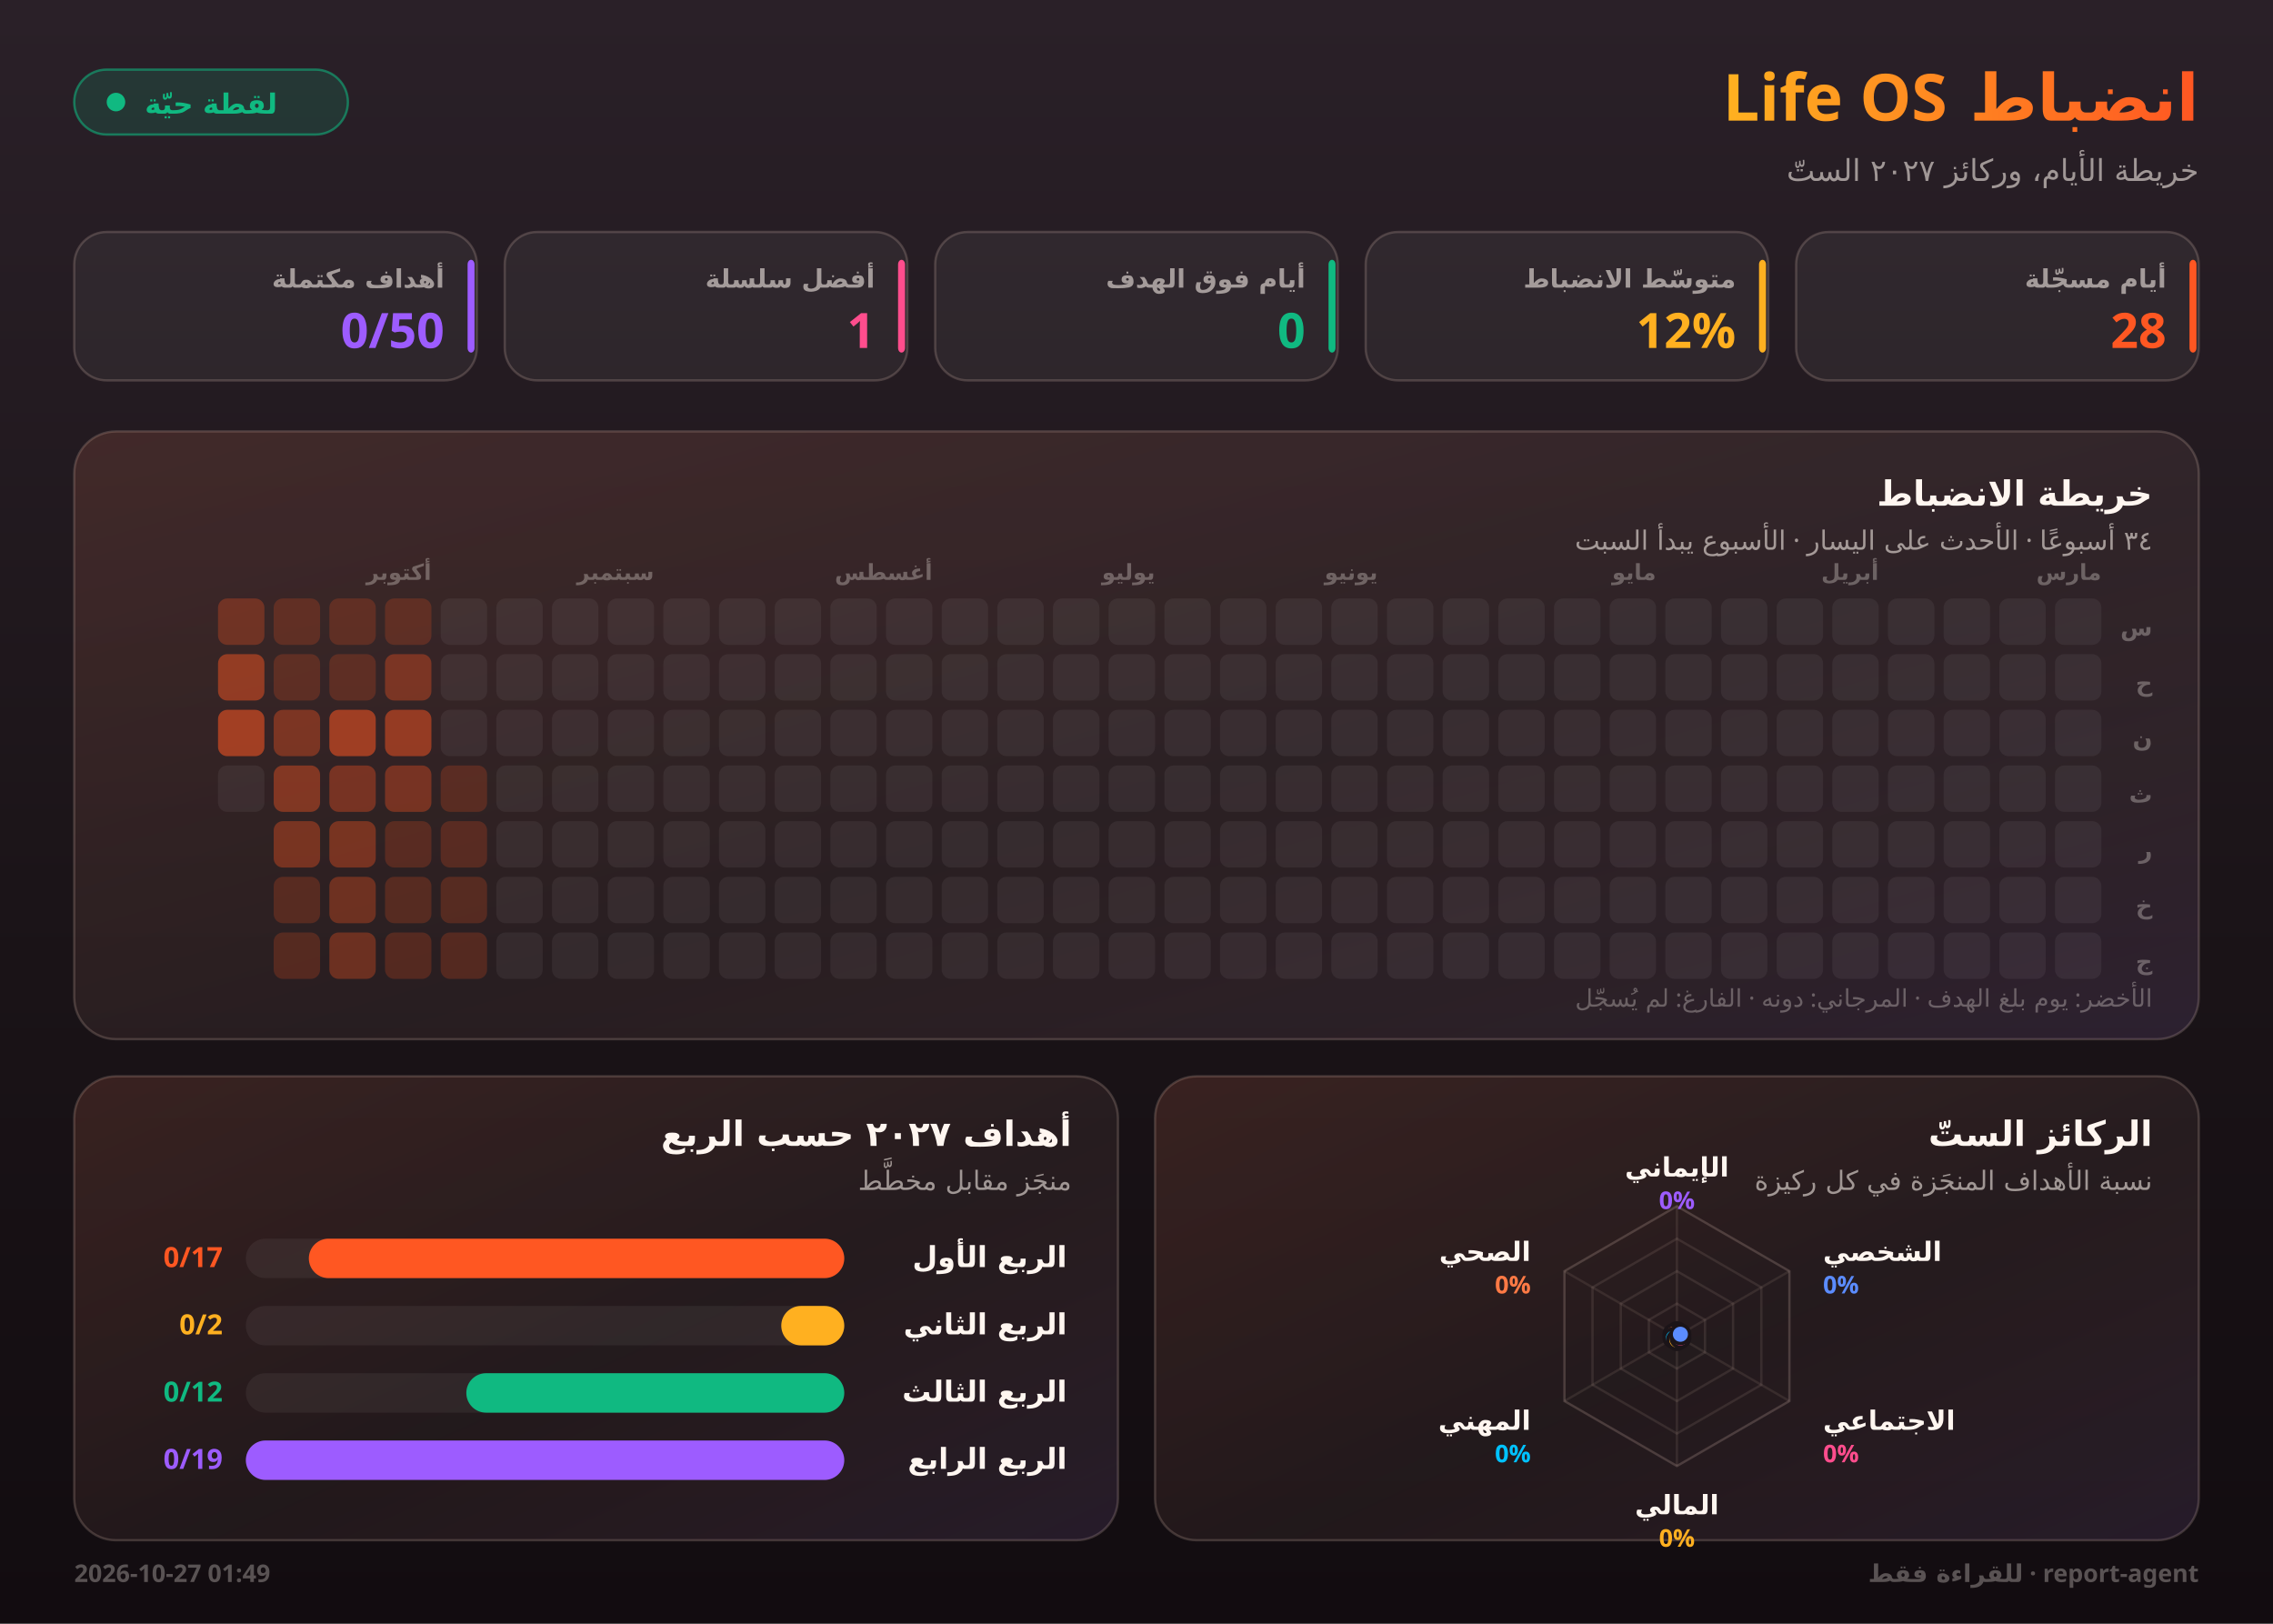
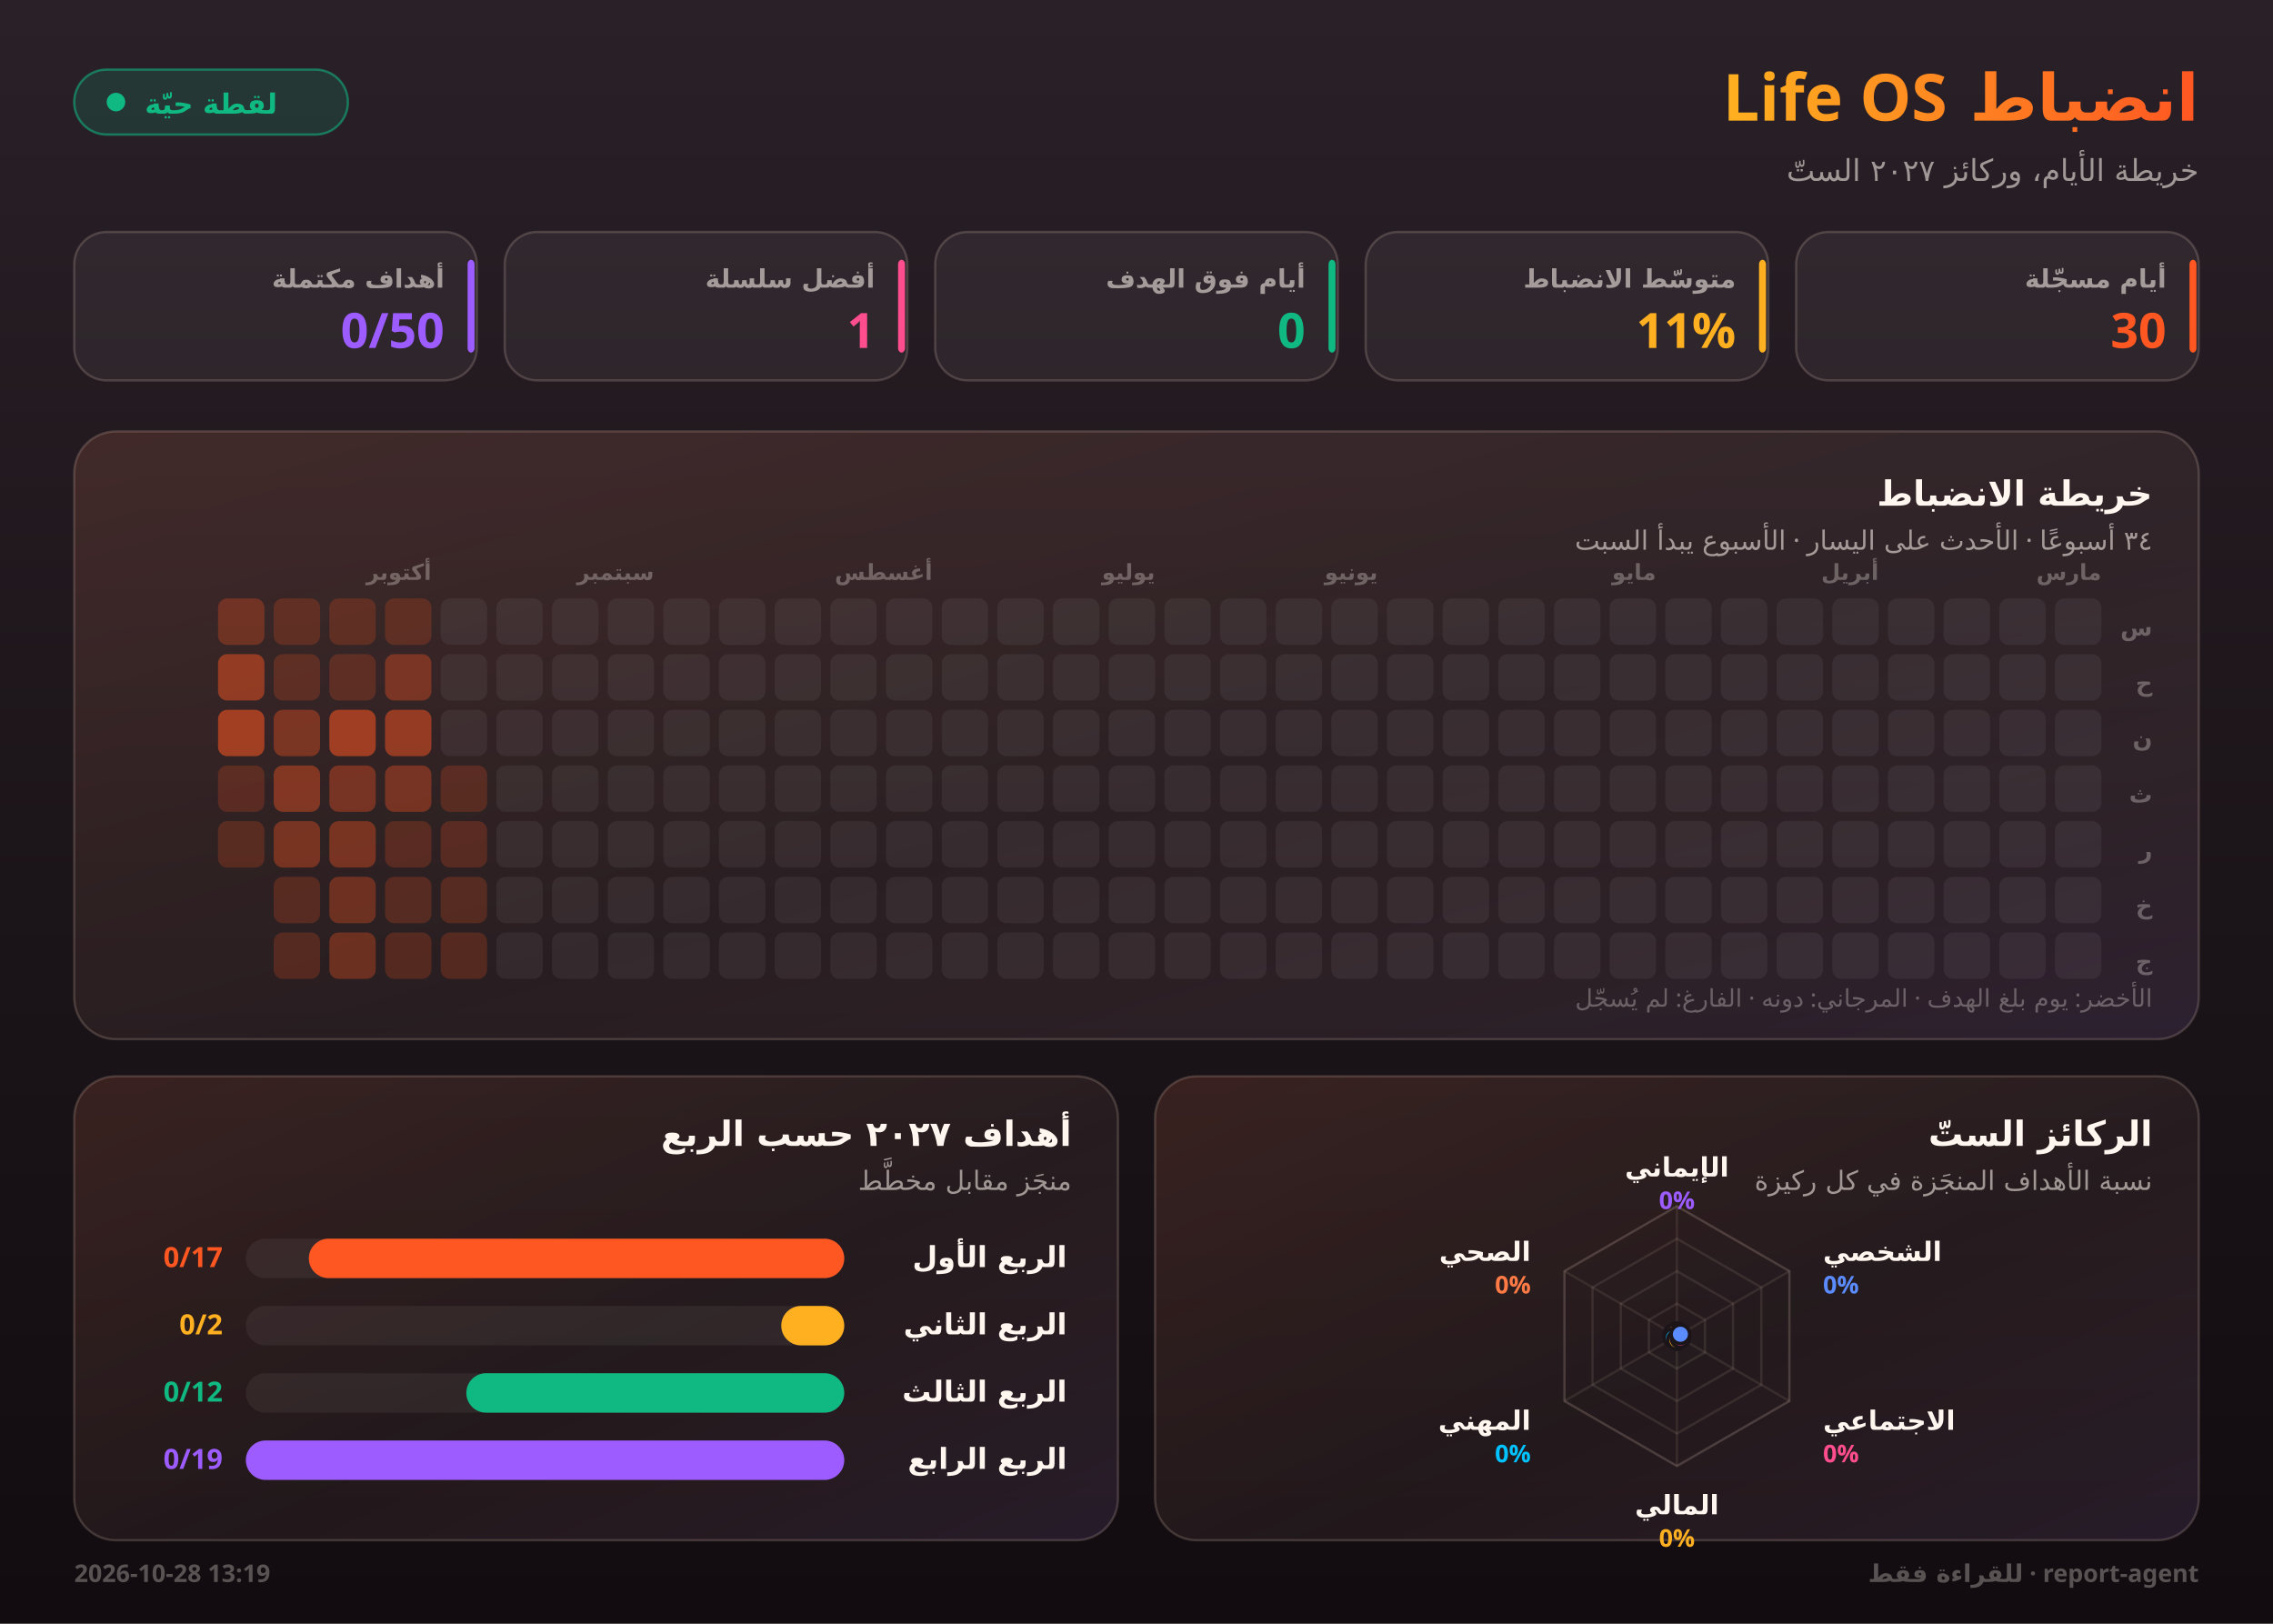
<svg xmlns="http://www.w3.org/2000/svg" width="980" height="700" viewBox="0 0 980 700" font-family="Tajawal, Cairo, 'Segoe UI', system-ui, sans-serif">
  <defs>
    <linearGradient id="sky" x1="0" y1="0" x2="0" y2="1">
      <stop offset="0%" stop-color="#2A2028" />
      <stop offset="55%" stop-color="#1B1418" />
      <stop offset="100%" stop-color="#120C10" />
    </linearGradient>
    <linearGradient id="sheen" x1="0" y1="0" x2="1" y2="1">
      <stop offset="0%" stop-color="#FF5722" stop-opacity="0.10" />
      <stop offset="55%" stop-color="#FF5722" stop-opacity="0.02" />
      <stop offset="100%" stop-color="#9D5CFF" stop-opacity="0.07" />
    </linearGradient>
    <linearGradient id="title" x1="1" y1="0" x2="0" y2="0">
      <stop offset="0%" stop-color="#FF5722" />
      <stop offset="100%" stop-color="#FFB020" />
    </linearGradient>
  </defs>
  <rect width="980" height="700" fill="url(#sky)" />
  <text x="948" y="52" fill="url(#title)" font-size="28" font-weight="800" text-anchor="start" style="direction:rtl;unicode-bidi:isolate">انضباط Life OS</text>
  <text x="948" y="78" fill="rgba(255,246,240,0.56)" font-size="13" font-weight="500" text-anchor="start" style="direction:rtl;unicode-bidi:isolate">خريطة الأيام، وركائز ٢٠٢٧ الستّ</text>
  <rect x="32" y="30" width="118" height="28" rx="14" fill="#10B981" fill-opacity="0.16" stroke="#10B981" stroke-opacity="0.55" />
  <circle cx="50" cy="44" r="4" fill="#10B981" />
  <text x="91" y="49" fill="#10B981" font-size="12" font-weight="700" text-anchor="middle" style="direction:rtl;unicode-bidi:isolate">لقطة حيّة</text>
  <rect x="774.4" y="100" width="173.6" height="64" rx="14" fill="rgba(255,255,255,0.05)" stroke="rgba(255,225,210,0.18)" />
  <rect x="944" y="112" width="3" height="40" rx="2" fill="#FF5722" />
  <text x="934" y="124" fill="rgba(255,246,240,0.56)" font-size="11" font-weight="600" text-anchor="start" style="direction:rtl;unicode-bidi:isolate">أيام مسجّلة</text>
-   <text x="934" y="150" fill="#FF5722" font-size="21" font-weight="800" text-anchor="end" style="direction:ltr;unicode-bidi:isolate">28</text>
+   <text x="934" y="150" fill="#FF5722" font-size="21" font-weight="800" text-anchor="end" style="direction:ltr;unicode-bidi:isolate">30</text>
  <rect x="588.8" y="100" width="173.6" height="64" rx="14" fill="rgba(255,255,255,0.05)" stroke="rgba(255,225,210,0.18)" />
  <rect x="758.4" y="112" width="3" height="40" rx="2" fill="#FFB020" />
  <text x="748.4" y="124" fill="rgba(255,246,240,0.56)" font-size="11" font-weight="600" text-anchor="start" style="direction:rtl;unicode-bidi:isolate">متوسّط الانضباط</text>
-   <text x="748.4" y="150" fill="#FFB020" font-size="21" font-weight="800" text-anchor="end" style="direction:ltr;unicode-bidi:isolate">12%</text>
+   <text x="748.4" y="150" fill="#FFB020" font-size="21" font-weight="800" text-anchor="end" style="direction:ltr;unicode-bidi:isolate">11%</text>
  <rect x="403.2" y="100" width="173.6" height="64" rx="14" fill="rgba(255,255,255,0.05)" stroke="rgba(255,225,210,0.18)" />
  <rect x="572.8" y="112" width="3" height="40" rx="2" fill="#10B981" />
  <text x="562.8" y="124" fill="rgba(255,246,240,0.56)" font-size="11" font-weight="600" text-anchor="start" style="direction:rtl;unicode-bidi:isolate">أيام فوق الهدف</text>
  <text x="562.8" y="150" fill="#10B981" font-size="21" font-weight="800" text-anchor="end" style="direction:ltr;unicode-bidi:isolate">0</text>
  <rect x="217.6" y="100" width="173.6" height="64" rx="14" fill="rgba(255,255,255,0.05)" stroke="rgba(255,225,210,0.18)" />
  <rect x="387.2" y="112" width="3" height="40" rx="2" fill="#FF4D8D" />
  <text x="377.2" y="124" fill="rgba(255,246,240,0.56)" font-size="11" font-weight="600" text-anchor="start" style="direction:rtl;unicode-bidi:isolate">أفضل سلسلة</text>
  <text x="377.2" y="150" fill="#FF4D8D" font-size="21" font-weight="800" text-anchor="end" style="direction:ltr;unicode-bidi:isolate">1</text>
  <rect x="32" y="100" width="173.6" height="64" rx="14" fill="rgba(255,255,255,0.05)" stroke="rgba(255,225,210,0.18)" />
  <rect x="201.6" y="112" width="3" height="40" rx="2" fill="#9D5CFF" />
  <text x="191.6" y="124" fill="rgba(255,246,240,0.56)" font-size="11" font-weight="600" text-anchor="start" style="direction:rtl;unicode-bidi:isolate">أهداف مكتملة</text>
  <text x="191.6" y="150" fill="#9D5CFF" font-size="21" font-weight="800" text-anchor="end" style="direction:ltr;unicode-bidi:isolate">0/50</text>
  <g>
    <rect x="32" y="186" width="916" height="262" rx="18" fill="rgba(255,255,255,0.045)" stroke="rgba(255,225,210,0.18)" />
    <rect x="32" y="186" width="916" height="262" rx="18" fill="url(#sheen)" />
  </g>
  <text x="928" y="218" fill="#FFF6F0" font-size="15" font-weight="700" text-anchor="start" style="direction:rtl;unicode-bidi:isolate">خريطة الانضباط</text>
  <text x="928" y="237" fill="rgba(255,246,240,0.56)" font-size="11.5" font-weight="500" text-anchor="start" style="direction:rtl;unicode-bidi:isolate">٣٤ أسبوعًا · الأحدث على اليسار · الأسبوع يبدأ السبت</text>
  <text x="928" y="274" fill="rgba(255,246,240,0.30)" font-size="10" font-weight="600" text-anchor="start" style="direction:rtl;unicode-bidi:isolate">س</text>
  <text x="928" y="298" fill="rgba(255,246,240,0.30)" font-size="10" font-weight="600" text-anchor="start" style="direction:rtl;unicode-bidi:isolate">ح</text>
  <text x="928" y="322" fill="rgba(255,246,240,0.30)" font-size="10" font-weight="600" text-anchor="start" style="direction:rtl;unicode-bidi:isolate">ن</text>
  <text x="928" y="346" fill="rgba(255,246,240,0.30)" font-size="10" font-weight="600" text-anchor="start" style="direction:rtl;unicode-bidi:isolate">ث</text>
  <text x="928" y="370" fill="rgba(255,246,240,0.30)" font-size="10" font-weight="600" text-anchor="start" style="direction:rtl;unicode-bidi:isolate">ر</text>
  <text x="928" y="394" fill="rgba(255,246,240,0.30)" font-size="10" font-weight="600" text-anchor="start" style="direction:rtl;unicode-bidi:isolate">خ</text>
  <text x="928" y="418" fill="rgba(255,246,240,0.30)" font-size="10" font-weight="600" text-anchor="start" style="direction:rtl;unicode-bidi:isolate">ج</text>
  <text x="906" y="250" fill="rgba(255,246,240,0.30)" font-size="9.5" font-weight="600" text-anchor="start" style="direction:rtl;unicode-bidi:isolate">مارس</text>
  <rect x="886" y="258" width="20" height="20" rx="4" fill="rgba(255,255,255,0.055)" fill-opacity="1.00" />
  <rect x="886" y="282" width="20" height="20" rx="4" fill="rgba(255,255,255,0.055)" fill-opacity="1.00" />
  <rect x="886" y="306" width="20" height="20" rx="4" fill="rgba(255,255,255,0.055)" fill-opacity="1.00" />
  <rect x="886" y="330" width="20" height="20" rx="4" fill="rgba(255,255,255,0.055)" fill-opacity="1.00" />
  <rect x="886" y="354" width="20" height="20" rx="4" fill="rgba(255,255,255,0.055)" fill-opacity="1.00" />
  <rect x="886" y="378" width="20" height="20" rx="4" fill="rgba(255,255,255,0.055)" fill-opacity="1.00" />
  <rect x="886" y="402" width="20" height="20" rx="4" fill="rgba(255,255,255,0.055)" fill-opacity="1.00" />
  <rect x="862" y="258" width="20" height="20" rx="4" fill="rgba(255,255,255,0.055)" fill-opacity="1.00" />
  <rect x="862" y="282" width="20" height="20" rx="4" fill="rgba(255,255,255,0.055)" fill-opacity="1.00" />
  <rect x="862" y="306" width="20" height="20" rx="4" fill="rgba(255,255,255,0.055)" fill-opacity="1.00" />
  <rect x="862" y="330" width="20" height="20" rx="4" fill="rgba(255,255,255,0.055)" fill-opacity="1.00" />
  <rect x="862" y="354" width="20" height="20" rx="4" fill="rgba(255,255,255,0.055)" fill-opacity="1.00" />
  <rect x="862" y="378" width="20" height="20" rx="4" fill="rgba(255,255,255,0.055)" fill-opacity="1.00" />
  <rect x="862" y="402" width="20" height="20" rx="4" fill="rgba(255,255,255,0.055)" fill-opacity="1.00" />
  <rect x="838" y="258" width="20" height="20" rx="4" fill="rgba(255,255,255,0.055)" fill-opacity="1.00" />
  <rect x="838" y="282" width="20" height="20" rx="4" fill="rgba(255,255,255,0.055)" fill-opacity="1.00" />
  <rect x="838" y="306" width="20" height="20" rx="4" fill="rgba(255,255,255,0.055)" fill-opacity="1.00" />
  <rect x="838" y="330" width="20" height="20" rx="4" fill="rgba(255,255,255,0.055)" fill-opacity="1.00" />
  <rect x="838" y="354" width="20" height="20" rx="4" fill="rgba(255,255,255,0.055)" fill-opacity="1.00" />
  <rect x="838" y="378" width="20" height="20" rx="4" fill="rgba(255,255,255,0.055)" fill-opacity="1.00" />
  <rect x="838" y="402" width="20" height="20" rx="4" fill="rgba(255,255,255,0.055)" fill-opacity="1.00" />
  <rect x="814" y="258" width="20" height="20" rx="4" fill="rgba(255,255,255,0.055)" fill-opacity="1.00" />
  <rect x="814" y="282" width="20" height="20" rx="4" fill="rgba(255,255,255,0.055)" fill-opacity="1.00" />
  <rect x="814" y="306" width="20" height="20" rx="4" fill="rgba(255,255,255,0.055)" fill-opacity="1.00" />
  <rect x="814" y="330" width="20" height="20" rx="4" fill="rgba(255,255,255,0.055)" fill-opacity="1.00" />
  <rect x="814" y="354" width="20" height="20" rx="4" fill="rgba(255,255,255,0.055)" fill-opacity="1.00" />
  <rect x="814" y="378" width="20" height="20" rx="4" fill="rgba(255,255,255,0.055)" fill-opacity="1.00" />
  <rect x="814" y="402" width="20" height="20" rx="4" fill="rgba(255,255,255,0.055)" fill-opacity="1.00" />
  <text x="810" y="250" fill="rgba(255,246,240,0.30)" font-size="9.5" font-weight="600" text-anchor="start" style="direction:rtl;unicode-bidi:isolate">أبريل</text>
  <rect x="790" y="258" width="20" height="20" rx="4" fill="rgba(255,255,255,0.055)" fill-opacity="1.00" />
  <rect x="790" y="282" width="20" height="20" rx="4" fill="rgba(255,255,255,0.055)" fill-opacity="1.00" />
  <rect x="790" y="306" width="20" height="20" rx="4" fill="rgba(255,255,255,0.055)" fill-opacity="1.00" />
  <rect x="790" y="330" width="20" height="20" rx="4" fill="rgba(255,255,255,0.055)" fill-opacity="1.00" />
  <rect x="790" y="354" width="20" height="20" rx="4" fill="rgba(255,255,255,0.055)" fill-opacity="1.00" />
  <rect x="790" y="378" width="20" height="20" rx="4" fill="rgba(255,255,255,0.055)" fill-opacity="1.00" />
  <rect x="790" y="402" width="20" height="20" rx="4" fill="rgba(255,255,255,0.055)" fill-opacity="1.00" />
  <rect x="766" y="258" width="20" height="20" rx="4" fill="rgba(255,255,255,0.055)" fill-opacity="1.00" />
  <rect x="766" y="282" width="20" height="20" rx="4" fill="rgba(255,255,255,0.055)" fill-opacity="1.00" />
  <rect x="766" y="306" width="20" height="20" rx="4" fill="rgba(255,255,255,0.055)" fill-opacity="1.00" />
  <rect x="766" y="330" width="20" height="20" rx="4" fill="rgba(255,255,255,0.055)" fill-opacity="1.00" />
  <rect x="766" y="354" width="20" height="20" rx="4" fill="rgba(255,255,255,0.055)" fill-opacity="1.00" />
  <rect x="766" y="378" width="20" height="20" rx="4" fill="rgba(255,255,255,0.055)" fill-opacity="1.00" />
  <rect x="766" y="402" width="20" height="20" rx="4" fill="rgba(255,255,255,0.055)" fill-opacity="1.00" />
  <rect x="742" y="258" width="20" height="20" rx="4" fill="rgba(255,255,255,0.055)" fill-opacity="1.00" />
  <rect x="742" y="282" width="20" height="20" rx="4" fill="rgba(255,255,255,0.055)" fill-opacity="1.00" />
  <rect x="742" y="306" width="20" height="20" rx="4" fill="rgba(255,255,255,0.055)" fill-opacity="1.00" />
  <rect x="742" y="330" width="20" height="20" rx="4" fill="rgba(255,255,255,0.055)" fill-opacity="1.00" />
  <rect x="742" y="354" width="20" height="20" rx="4" fill="rgba(255,255,255,0.055)" fill-opacity="1.00" />
  <rect x="742" y="378" width="20" height="20" rx="4" fill="rgba(255,255,255,0.055)" fill-opacity="1.00" />
  <rect x="742" y="402" width="20" height="20" rx="4" fill="rgba(255,255,255,0.055)" fill-opacity="1.00" />
  <rect x="718" y="258" width="20" height="20" rx="4" fill="rgba(255,255,255,0.055)" fill-opacity="1.00" />
  <rect x="718" y="282" width="20" height="20" rx="4" fill="rgba(255,255,255,0.055)" fill-opacity="1.00" />
  <rect x="718" y="306" width="20" height="20" rx="4" fill="rgba(255,255,255,0.055)" fill-opacity="1.00" />
  <rect x="718" y="330" width="20" height="20" rx="4" fill="rgba(255,255,255,0.055)" fill-opacity="1.00" />
  <rect x="718" y="354" width="20" height="20" rx="4" fill="rgba(255,255,255,0.055)" fill-opacity="1.00" />
  <rect x="718" y="378" width="20" height="20" rx="4" fill="rgba(255,255,255,0.055)" fill-opacity="1.00" />
  <rect x="718" y="402" width="20" height="20" rx="4" fill="rgba(255,255,255,0.055)" fill-opacity="1.00" />
  <text x="714" y="250" fill="rgba(255,246,240,0.30)" font-size="9.5" font-weight="600" text-anchor="start" style="direction:rtl;unicode-bidi:isolate">مايو</text>
  <rect x="694" y="258" width="20" height="20" rx="4" fill="rgba(255,255,255,0.055)" fill-opacity="1.00" />
  <rect x="694" y="282" width="20" height="20" rx="4" fill="rgba(255,255,255,0.055)" fill-opacity="1.00" />
  <rect x="694" y="306" width="20" height="20" rx="4" fill="rgba(255,255,255,0.055)" fill-opacity="1.00" />
  <rect x="694" y="330" width="20" height="20" rx="4" fill="rgba(255,255,255,0.055)" fill-opacity="1.00" />
  <rect x="694" y="354" width="20" height="20" rx="4" fill="rgba(255,255,255,0.055)" fill-opacity="1.00" />
  <rect x="694" y="378" width="20" height="20" rx="4" fill="rgba(255,255,255,0.055)" fill-opacity="1.00" />
  <rect x="694" y="402" width="20" height="20" rx="4" fill="rgba(255,255,255,0.055)" fill-opacity="1.00" />
  <rect x="670" y="258" width="20" height="20" rx="4" fill="rgba(255,255,255,0.055)" fill-opacity="1.00" />
  <rect x="670" y="282" width="20" height="20" rx="4" fill="rgba(255,255,255,0.055)" fill-opacity="1.00" />
  <rect x="670" y="306" width="20" height="20" rx="4" fill="rgba(255,255,255,0.055)" fill-opacity="1.00" />
  <rect x="670" y="330" width="20" height="20" rx="4" fill="rgba(255,255,255,0.055)" fill-opacity="1.00" />
  <rect x="670" y="354" width="20" height="20" rx="4" fill="rgba(255,255,255,0.055)" fill-opacity="1.00" />
  <rect x="670" y="378" width="20" height="20" rx="4" fill="rgba(255,255,255,0.055)" fill-opacity="1.00" />
  <rect x="670" y="402" width="20" height="20" rx="4" fill="rgba(255,255,255,0.055)" fill-opacity="1.00" />
  <rect x="646" y="258" width="20" height="20" rx="4" fill="rgba(255,255,255,0.055)" fill-opacity="1.00" />
  <rect x="646" y="282" width="20" height="20" rx="4" fill="rgba(255,255,255,0.055)" fill-opacity="1.00" />
  <rect x="646" y="306" width="20" height="20" rx="4" fill="rgba(255,255,255,0.055)" fill-opacity="1.00" />
  <rect x="646" y="330" width="20" height="20" rx="4" fill="rgba(255,255,255,0.055)" fill-opacity="1.00" />
  <rect x="646" y="354" width="20" height="20" rx="4" fill="rgba(255,255,255,0.055)" fill-opacity="1.00" />
  <rect x="646" y="378" width="20" height="20" rx="4" fill="rgba(255,255,255,0.055)" fill-opacity="1.00" />
  <rect x="646" y="402" width="20" height="20" rx="4" fill="rgba(255,255,255,0.055)" fill-opacity="1.00" />
  <rect x="622" y="258" width="20" height="20" rx="4" fill="rgba(255,255,255,0.055)" fill-opacity="1.00" />
  <rect x="622" y="282" width="20" height="20" rx="4" fill="rgba(255,255,255,0.055)" fill-opacity="1.00" />
  <rect x="622" y="306" width="20" height="20" rx="4" fill="rgba(255,255,255,0.055)" fill-opacity="1.00" />
  <rect x="622" y="330" width="20" height="20" rx="4" fill="rgba(255,255,255,0.055)" fill-opacity="1.00" />
  <rect x="622" y="354" width="20" height="20" rx="4" fill="rgba(255,255,255,0.055)" fill-opacity="1.00" />
  <rect x="622" y="378" width="20" height="20" rx="4" fill="rgba(255,255,255,0.055)" fill-opacity="1.00" />
  <rect x="622" y="402" width="20" height="20" rx="4" fill="rgba(255,255,255,0.055)" fill-opacity="1.00" />
  <rect x="598" y="258" width="20" height="20" rx="4" fill="rgba(255,255,255,0.055)" fill-opacity="1.00" />
  <rect x="598" y="282" width="20" height="20" rx="4" fill="rgba(255,255,255,0.055)" fill-opacity="1.00" />
  <rect x="598" y="306" width="20" height="20" rx="4" fill="rgba(255,255,255,0.055)" fill-opacity="1.00" />
  <rect x="598" y="330" width="20" height="20" rx="4" fill="rgba(255,255,255,0.055)" fill-opacity="1.00" />
  <rect x="598" y="354" width="20" height="20" rx="4" fill="rgba(255,255,255,0.055)" fill-opacity="1.00" />
  <rect x="598" y="378" width="20" height="20" rx="4" fill="rgba(255,255,255,0.055)" fill-opacity="1.00" />
  <rect x="598" y="402" width="20" height="20" rx="4" fill="rgba(255,255,255,0.055)" fill-opacity="1.00" />
  <text x="594" y="250" fill="rgba(255,246,240,0.30)" font-size="9.5" font-weight="600" text-anchor="start" style="direction:rtl;unicode-bidi:isolate">يونيو</text>
  <rect x="574" y="258" width="20" height="20" rx="4" fill="rgba(255,255,255,0.055)" fill-opacity="1.00" />
  <rect x="574" y="282" width="20" height="20" rx="4" fill="rgba(255,255,255,0.055)" fill-opacity="1.00" />
  <rect x="574" y="306" width="20" height="20" rx="4" fill="rgba(255,255,255,0.055)" fill-opacity="1.00" />
  <rect x="574" y="330" width="20" height="20" rx="4" fill="rgba(255,255,255,0.055)" fill-opacity="1.00" />
  <rect x="574" y="354" width="20" height="20" rx="4" fill="rgba(255,255,255,0.055)" fill-opacity="1.00" />
  <rect x="574" y="378" width="20" height="20" rx="4" fill="rgba(255,255,255,0.055)" fill-opacity="1.00" />
  <rect x="574" y="402" width="20" height="20" rx="4" fill="rgba(255,255,255,0.055)" fill-opacity="1.00" />
  <rect x="550" y="258" width="20" height="20" rx="4" fill="rgba(255,255,255,0.055)" fill-opacity="1.00" />
  <rect x="550" y="282" width="20" height="20" rx="4" fill="rgba(255,255,255,0.055)" fill-opacity="1.00" />
  <rect x="550" y="306" width="20" height="20" rx="4" fill="rgba(255,255,255,0.055)" fill-opacity="1.00" />
  <rect x="550" y="330" width="20" height="20" rx="4" fill="rgba(255,255,255,0.055)" fill-opacity="1.00" />
  <rect x="550" y="354" width="20" height="20" rx="4" fill="rgba(255,255,255,0.055)" fill-opacity="1.00" />
  <rect x="550" y="378" width="20" height="20" rx="4" fill="rgba(255,255,255,0.055)" fill-opacity="1.00" />
  <rect x="550" y="402" width="20" height="20" rx="4" fill="rgba(255,255,255,0.055)" fill-opacity="1.00" />
  <rect x="526" y="258" width="20" height="20" rx="4" fill="rgba(255,255,255,0.055)" fill-opacity="1.00" />
  <rect x="526" y="282" width="20" height="20" rx="4" fill="rgba(255,255,255,0.055)" fill-opacity="1.00" />
  <rect x="526" y="306" width="20" height="20" rx="4" fill="rgba(255,255,255,0.055)" fill-opacity="1.00" />
  <rect x="526" y="330" width="20" height="20" rx="4" fill="rgba(255,255,255,0.055)" fill-opacity="1.00" />
  <rect x="526" y="354" width="20" height="20" rx="4" fill="rgba(255,255,255,0.055)" fill-opacity="1.00" />
  <rect x="526" y="378" width="20" height="20" rx="4" fill="rgba(255,255,255,0.055)" fill-opacity="1.00" />
  <rect x="526" y="402" width="20" height="20" rx="4" fill="rgba(255,255,255,0.055)" fill-opacity="1.00" />
  <rect x="502" y="258" width="20" height="20" rx="4" fill="rgba(255,255,255,0.055)" fill-opacity="1.00" />
  <rect x="502" y="282" width="20" height="20" rx="4" fill="rgba(255,255,255,0.055)" fill-opacity="1.00" />
  <rect x="502" y="306" width="20" height="20" rx="4" fill="rgba(255,255,255,0.055)" fill-opacity="1.00" />
  <rect x="502" y="330" width="20" height="20" rx="4" fill="rgba(255,255,255,0.055)" fill-opacity="1.00" />
  <rect x="502" y="354" width="20" height="20" rx="4" fill="rgba(255,255,255,0.055)" fill-opacity="1.00" />
  <rect x="502" y="378" width="20" height="20" rx="4" fill="rgba(255,255,255,0.055)" fill-opacity="1.00" />
  <rect x="502" y="402" width="20" height="20" rx="4" fill="rgba(255,255,255,0.055)" fill-opacity="1.00" />
  <text x="498" y="250" fill="rgba(255,246,240,0.30)" font-size="9.5" font-weight="600" text-anchor="start" style="direction:rtl;unicode-bidi:isolate">يوليو</text>
  <rect x="478" y="258" width="20" height="20" rx="4" fill="rgba(255,255,255,0.055)" fill-opacity="1.00" />
  <rect x="478" y="282" width="20" height="20" rx="4" fill="rgba(255,255,255,0.055)" fill-opacity="1.00" />
  <rect x="478" y="306" width="20" height="20" rx="4" fill="rgba(255,255,255,0.055)" fill-opacity="1.00" />
  <rect x="478" y="330" width="20" height="20" rx="4" fill="rgba(255,255,255,0.055)" fill-opacity="1.00" />
  <rect x="478" y="354" width="20" height="20" rx="4" fill="rgba(255,255,255,0.055)" fill-opacity="1.00" />
  <rect x="478" y="378" width="20" height="20" rx="4" fill="rgba(255,255,255,0.055)" fill-opacity="1.00" />
  <rect x="478" y="402" width="20" height="20" rx="4" fill="rgba(255,255,255,0.055)" fill-opacity="1.00" />
  <rect x="454" y="258" width="20" height="20" rx="4" fill="rgba(255,255,255,0.055)" fill-opacity="1.00" />
  <rect x="454" y="282" width="20" height="20" rx="4" fill="rgba(255,255,255,0.055)" fill-opacity="1.00" />
  <rect x="454" y="306" width="20" height="20" rx="4" fill="rgba(255,255,255,0.055)" fill-opacity="1.00" />
  <rect x="454" y="330" width="20" height="20" rx="4" fill="rgba(255,255,255,0.055)" fill-opacity="1.00" />
  <rect x="454" y="354" width="20" height="20" rx="4" fill="rgba(255,255,255,0.055)" fill-opacity="1.00" />
  <rect x="454" y="378" width="20" height="20" rx="4" fill="rgba(255,255,255,0.055)" fill-opacity="1.00" />
  <rect x="454" y="402" width="20" height="20" rx="4" fill="rgba(255,255,255,0.055)" fill-opacity="1.00" />
  <rect x="430" y="258" width="20" height="20" rx="4" fill="rgba(255,255,255,0.055)" fill-opacity="1.00" />
  <rect x="430" y="282" width="20" height="20" rx="4" fill="rgba(255,255,255,0.055)" fill-opacity="1.00" />
  <rect x="430" y="306" width="20" height="20" rx="4" fill="rgba(255,255,255,0.055)" fill-opacity="1.00" />
  <rect x="430" y="330" width="20" height="20" rx="4" fill="rgba(255,255,255,0.055)" fill-opacity="1.00" />
  <rect x="430" y="354" width="20" height="20" rx="4" fill="rgba(255,255,255,0.055)" fill-opacity="1.00" />
  <rect x="430" y="378" width="20" height="20" rx="4" fill="rgba(255,255,255,0.055)" fill-opacity="1.00" />
  <rect x="430" y="402" width="20" height="20" rx="4" fill="rgba(255,255,255,0.055)" fill-opacity="1.00" />
  <rect x="406" y="258" width="20" height="20" rx="4" fill="rgba(255,255,255,0.055)" fill-opacity="1.00" />
  <rect x="406" y="282" width="20" height="20" rx="4" fill="rgba(255,255,255,0.055)" fill-opacity="1.00" />
  <rect x="406" y="306" width="20" height="20" rx="4" fill="rgba(255,255,255,0.055)" fill-opacity="1.00" />
  <rect x="406" y="330" width="20" height="20" rx="4" fill="rgba(255,255,255,0.055)" fill-opacity="1.00" />
  <rect x="406" y="354" width="20" height="20" rx="4" fill="rgba(255,255,255,0.055)" fill-opacity="1.00" />
  <rect x="406" y="378" width="20" height="20" rx="4" fill="rgba(255,255,255,0.055)" fill-opacity="1.00" />
  <rect x="406" y="402" width="20" height="20" rx="4" fill="rgba(255,255,255,0.055)" fill-opacity="1.00" />
  <text x="402" y="250" fill="rgba(255,246,240,0.30)" font-size="9.5" font-weight="600" text-anchor="start" style="direction:rtl;unicode-bidi:isolate">أغسطس</text>
  <rect x="382" y="258" width="20" height="20" rx="4" fill="rgba(255,255,255,0.055)" fill-opacity="1.00" />
  <rect x="382" y="282" width="20" height="20" rx="4" fill="rgba(255,255,255,0.055)" fill-opacity="1.00" />
  <rect x="382" y="306" width="20" height="20" rx="4" fill="rgba(255,255,255,0.055)" fill-opacity="1.00" />
  <rect x="382" y="330" width="20" height="20" rx="4" fill="rgba(255,255,255,0.055)" fill-opacity="1.00" />
  <rect x="382" y="354" width="20" height="20" rx="4" fill="rgba(255,255,255,0.055)" fill-opacity="1.00" />
  <rect x="382" y="378" width="20" height="20" rx="4" fill="rgba(255,255,255,0.055)" fill-opacity="1.00" />
  <rect x="382" y="402" width="20" height="20" rx="4" fill="rgba(255,255,255,0.055)" fill-opacity="1.00" />
  <rect x="358" y="258" width="20" height="20" rx="4" fill="rgba(255,255,255,0.055)" fill-opacity="1.00" />
  <rect x="358" y="282" width="20" height="20" rx="4" fill="rgba(255,255,255,0.055)" fill-opacity="1.00" />
  <rect x="358" y="306" width="20" height="20" rx="4" fill="rgba(255,255,255,0.055)" fill-opacity="1.00" />
  <rect x="358" y="330" width="20" height="20" rx="4" fill="rgba(255,255,255,0.055)" fill-opacity="1.00" />
  <rect x="358" y="354" width="20" height="20" rx="4" fill="rgba(255,255,255,0.055)" fill-opacity="1.00" />
  <rect x="358" y="378" width="20" height="20" rx="4" fill="rgba(255,255,255,0.055)" fill-opacity="1.00" />
  <rect x="358" y="402" width="20" height="20" rx="4" fill="rgba(255,255,255,0.055)" fill-opacity="1.00" />
  <rect x="334" y="258" width="20" height="20" rx="4" fill="rgba(255,255,255,0.055)" fill-opacity="1.00" />
  <rect x="334" y="282" width="20" height="20" rx="4" fill="rgba(255,255,255,0.055)" fill-opacity="1.00" />
  <rect x="334" y="306" width="20" height="20" rx="4" fill="rgba(255,255,255,0.055)" fill-opacity="1.00" />
  <rect x="334" y="330" width="20" height="20" rx="4" fill="rgba(255,255,255,0.055)" fill-opacity="1.00" />
  <rect x="334" y="354" width="20" height="20" rx="4" fill="rgba(255,255,255,0.055)" fill-opacity="1.00" />
  <rect x="334" y="378" width="20" height="20" rx="4" fill="rgba(255,255,255,0.055)" fill-opacity="1.00" />
  <rect x="334" y="402" width="20" height="20" rx="4" fill="rgba(255,255,255,0.055)" fill-opacity="1.00" />
  <rect x="310" y="258" width="20" height="20" rx="4" fill="rgba(255,255,255,0.055)" fill-opacity="1.00" />
  <rect x="310" y="282" width="20" height="20" rx="4" fill="rgba(255,255,255,0.055)" fill-opacity="1.00" />
  <rect x="310" y="306" width="20" height="20" rx="4" fill="rgba(255,255,255,0.055)" fill-opacity="1.00" />
  <rect x="310" y="330" width="20" height="20" rx="4" fill="rgba(255,255,255,0.055)" fill-opacity="1.00" />
  <rect x="310" y="354" width="20" height="20" rx="4" fill="rgba(255,255,255,0.055)" fill-opacity="1.00" />
  <rect x="310" y="378" width="20" height="20" rx="4" fill="rgba(255,255,255,0.055)" fill-opacity="1.00" />
  <rect x="310" y="402" width="20" height="20" rx="4" fill="rgba(255,255,255,0.055)" fill-opacity="1.00" />
  <rect x="286" y="258" width="20" height="20" rx="4" fill="rgba(255,255,255,0.055)" fill-opacity="1.00" />
  <rect x="286" y="282" width="20" height="20" rx="4" fill="rgba(255,255,255,0.055)" fill-opacity="1.00" />
  <rect x="286" y="306" width="20" height="20" rx="4" fill="rgba(255,255,255,0.055)" fill-opacity="1.00" />
  <rect x="286" y="330" width="20" height="20" rx="4" fill="rgba(255,255,255,0.055)" fill-opacity="1.00" />
  <rect x="286" y="354" width="20" height="20" rx="4" fill="rgba(255,255,255,0.055)" fill-opacity="1.00" />
  <rect x="286" y="378" width="20" height="20" rx="4" fill="rgba(255,255,255,0.055)" fill-opacity="1.00" />
  <rect x="286" y="402" width="20" height="20" rx="4" fill="rgba(255,255,255,0.055)" fill-opacity="1.00" />
  <text x="282" y="250" fill="rgba(255,246,240,0.30)" font-size="9.5" font-weight="600" text-anchor="start" style="direction:rtl;unicode-bidi:isolate">سبتمبر</text>
  <rect x="262" y="258" width="20" height="20" rx="4" fill="rgba(255,255,255,0.055)" fill-opacity="1.00" />
  <rect x="262" y="282" width="20" height="20" rx="4" fill="rgba(255,255,255,0.055)" fill-opacity="1.00" />
  <rect x="262" y="306" width="20" height="20" rx="4" fill="rgba(255,255,255,0.055)" fill-opacity="1.00" />
  <rect x="262" y="330" width="20" height="20" rx="4" fill="rgba(255,255,255,0.055)" fill-opacity="1.00" />
  <rect x="262" y="354" width="20" height="20" rx="4" fill="rgba(255,255,255,0.055)" fill-opacity="1.00" />
  <rect x="262" y="378" width="20" height="20" rx="4" fill="rgba(255,255,255,0.055)" fill-opacity="1.00" />
  <rect x="262" y="402" width="20" height="20" rx="4" fill="rgba(255,255,255,0.055)" fill-opacity="1.00" />
  <rect x="238" y="258" width="20" height="20" rx="4" fill="rgba(255,255,255,0.055)" fill-opacity="1.00" />
  <rect x="238" y="282" width="20" height="20" rx="4" fill="rgba(255,255,255,0.055)" fill-opacity="1.00" />
  <rect x="238" y="306" width="20" height="20" rx="4" fill="rgba(255,255,255,0.055)" fill-opacity="1.00" />
  <rect x="238" y="330" width="20" height="20" rx="4" fill="rgba(255,255,255,0.055)" fill-opacity="1.00" />
  <rect x="238" y="354" width="20" height="20" rx="4" fill="rgba(255,255,255,0.055)" fill-opacity="1.00" />
  <rect x="238" y="378" width="20" height="20" rx="4" fill="rgba(255,255,255,0.055)" fill-opacity="1.00" />
  <rect x="238" y="402" width="20" height="20" rx="4" fill="rgba(255,255,255,0.055)" fill-opacity="1.00" />
  <rect x="214" y="258" width="20" height="20" rx="4" fill="rgba(255,255,255,0.055)" fill-opacity="1.00" />
  <rect x="214" y="282" width="20" height="20" rx="4" fill="rgba(255,255,255,0.055)" fill-opacity="1.00" />
  <rect x="214" y="306" width="20" height="20" rx="4" fill="rgba(255,255,255,0.055)" fill-opacity="1.00" />
  <rect x="214" y="330" width="20" height="20" rx="4" fill="rgba(255,255,255,0.055)" fill-opacity="1.00" />
  <rect x="214" y="354" width="20" height="20" rx="4" fill="rgba(255,255,255,0.055)" fill-opacity="1.00" />
  <rect x="214" y="378" width="20" height="20" rx="4" fill="rgba(255,255,255,0.055)" fill-opacity="1.00" />
  <rect x="214" y="402" width="20" height="20" rx="4" fill="rgba(255,255,255,0.055)" fill-opacity="1.00" />
  <rect x="190" y="258" width="20" height="20" rx="4" fill="rgba(255,255,255,0.055)" fill-opacity="1.00" />
  <rect x="190" y="282" width="20" height="20" rx="4" fill="rgba(255,255,255,0.055)" fill-opacity="1.00" />
  <rect x="190" y="306" width="20" height="20" rx="4" fill="rgba(255,255,255,0.055)" fill-opacity="1.00" />
  <rect x="190" y="330" width="20" height="20" rx="4" fill="#FF5722" fill-opacity="0.20" />
  <rect x="190" y="354" width="20" height="20" rx="4" fill="#FF5722" fill-opacity="0.20" />
  <rect x="190" y="378" width="20" height="20" rx="4" fill="#FF5722" fill-opacity="0.20" />
  <rect x="190" y="402" width="20" height="20" rx="4" fill="#FF5722" fill-opacity="0.20" />
  <text x="186" y="250" fill="rgba(255,246,240,0.30)" font-size="9.5" font-weight="600" text-anchor="start" style="direction:rtl;unicode-bidi:isolate">أكتوبر</text>
  <rect x="166" y="258" width="20" height="20" rx="4" fill="#FF5722" fill-opacity="0.20" />
  <rect x="166" y="282" width="20" height="20" rx="4" fill="#FF5722" fill-opacity="0.34" />
  <rect x="166" y="306" width="20" height="20" rx="4" fill="#FF5722" fill-opacity="0.48" />
  <rect x="166" y="330" width="20" height="20" rx="4" fill="#FF5722" fill-opacity="0.34" />
  <rect x="166" y="354" width="20" height="20" rx="4" fill="#FF5722" fill-opacity="0.20" />
  <rect x="166" y="378" width="20" height="20" rx="4" fill="#FF5722" fill-opacity="0.20" />
  <rect x="166" y="402" width="20" height="20" rx="4" fill="#FF5722" fill-opacity="0.20" />
  <rect x="142" y="258" width="20" height="20" rx="4" fill="#FF5722" fill-opacity="0.20" />
  <rect x="142" y="282" width="20" height="20" rx="4" fill="#FF5722" fill-opacity="0.20" />
  <rect x="142" y="306" width="20" height="20" rx="4" fill="#FF5722" fill-opacity="0.53" />
  <rect x="142" y="330" width="20" height="20" rx="4" fill="#FF5722" fill-opacity="0.34" />
  <rect x="142" y="354" width="20" height="20" rx="4" fill="#FF5722" fill-opacity="0.35" />
  <rect x="142" y="378" width="20" height="20" rx="4" fill="#FF5722" fill-opacity="0.31" />
  <rect x="142" y="402" width="20" height="20" rx="4" fill="#FF5722" fill-opacity="0.31" />
  <rect x="118" y="258" width="20" height="20" rx="4" fill="#FF5722" fill-opacity="0.20" />
  <rect x="118" y="282" width="20" height="20" rx="4" fill="#FF5722" fill-opacity="0.20" />
  <rect x="118" y="306" width="20" height="20" rx="4" fill="#FF5722" fill-opacity="0.35" />
  <rect x="118" y="330" width="20" height="20" rx="4" fill="#FF5722" fill-opacity="0.39" />
  <rect x="118" y="354" width="20" height="20" rx="4" fill="#FF5722" fill-opacity="0.35" />
  <rect x="118" y="378" width="20" height="20" rx="4" fill="#FF5722" fill-opacity="0.20" />
  <rect x="118" y="402" width="20" height="20" rx="4" fill="#FF5722" fill-opacity="0.20" />
  <rect x="94" y="258" width="20" height="20" rx="4" fill="#FF5722" fill-opacity="0.28" />
  <rect x="94" y="282" width="20" height="20" rx="4" fill="#FF5722" fill-opacity="0.46" />
  <rect x="94" y="306" width="20" height="20" rx="4" fill="#FF5722" fill-opacity="0.54" />
-   <rect x="94" y="330" width="20" height="20" rx="4" fill="rgba(255,255,255,0.055)" fill-opacity="1.00" />
+   <rect x="94" y="330" width="20" height="20" rx="4" fill="#FF5722" fill-opacity="0.20" />
+   <rect x="94" y="354" width="20" height="20" rx="4" fill="#FF5722" fill-opacity="0.20" />
  <text x="928" y="434" fill="rgba(255,246,240,0.30)" font-size="10.5" font-weight="500" text-anchor="start" style="direction:rtl;unicode-bidi:isolate">الأخضر: يوم بلغ الهدف · المرجاني: دونه · الفارغ: لم يُسجّل</text>
  <g>
    <rect x="32" y="464" width="450" height="200" rx="18" fill="rgba(255,255,255,0.045)" stroke="rgba(255,225,210,0.18)" />
    <rect x="32" y="464" width="450" height="200" rx="18" fill="url(#sheen)" />
  </g>
  <text x="462" y="494" fill="#FFF6F0" font-size="15" font-weight="700" text-anchor="start" style="direction:rtl;unicode-bidi:isolate">أهداف ٢٠٢٧ حسب الربع</text>
  <text x="462" y="513" fill="rgba(255,246,240,0.56)" font-size="11.5" font-weight="500" text-anchor="start" style="direction:rtl;unicode-bidi:isolate">منجَز مقابل مخطَّط</text>
  <text x="460" y="546.24" fill="#FFF6F0" font-size="12.5" font-weight="600" text-anchor="start" style="direction:rtl;unicode-bidi:isolate">الربع الأول</text>
  <rect x="106" y="534" width="258" height="17" rx="8.5" fill="rgba(255,255,255,0.055)" />
  <rect x="133.158" y="534" width="230.842" height="17" rx="8.5" fill="#FF5722" />
  <text x="96" y="546.24" fill="#FF5722" font-size="12" font-weight="700" text-anchor="end" style="direction:ltr;unicode-bidi:isolate">0/17</text>
  <text x="460" y="575.24" fill="#FFF6F0" font-size="12.5" font-weight="600" text-anchor="start" style="direction:rtl;unicode-bidi:isolate">الربع الثاني</text>
  <rect x="106" y="563" width="258" height="17" rx="8.5" fill="rgba(255,255,255,0.055)" />
  <rect x="336.842" y="563" width="27.158" height="17" rx="8.5" fill="#FFB020" />
  <text x="96" y="575.24" fill="#FFB020" font-size="12" font-weight="700" text-anchor="end" style="direction:ltr;unicode-bidi:isolate">0/2</text>
  <text x="460" y="604.24" fill="#FFF6F0" font-size="12.5" font-weight="600" text-anchor="start" style="direction:rtl;unicode-bidi:isolate">الربع الثالث</text>
  <rect x="106" y="592" width="258" height="17" rx="8.5" fill="rgba(255,255,255,0.055)" />
  <rect x="201.053" y="592" width="162.947" height="17" rx="8.5" fill="#10B981" />
  <text x="96" y="604.24" fill="#10B981" font-size="12" font-weight="700" text-anchor="end" style="direction:ltr;unicode-bidi:isolate">0/12</text>
  <text x="460" y="633.24" fill="#FFF6F0" font-size="12.5" font-weight="600" text-anchor="start" style="direction:rtl;unicode-bidi:isolate">الربع الرابع</text>
  <rect x="106" y="621" width="258" height="17" rx="8.5" fill="rgba(255,255,255,0.055)" />
  <rect x="106" y="621" width="258" height="17" rx="8.5" fill="#9D5CFF" />
  <text x="96" y="633.24" fill="#9D5CFF" font-size="12" font-weight="700" text-anchor="end" style="direction:ltr;unicode-bidi:isolate">0/19</text>
  <g>
    <rect x="498" y="464" width="450" height="200" rx="18" fill="rgba(255,255,255,0.045)" stroke="rgba(255,225,210,0.18)" />
    <rect x="498" y="464" width="450" height="200" rx="18" fill="url(#sheen)" />
  </g>
  <text x="928" y="494" fill="#FFF6F0" font-size="15" font-weight="700" text-anchor="start" style="direction:rtl;unicode-bidi:isolate">الركائز الستّ</text>
  <text x="928" y="513" fill="rgba(255,246,240,0.56)" font-size="11.5" font-weight="500" text-anchor="start" style="direction:rtl;unicode-bidi:isolate">نسبة الأهداف المنجَزة في كل ركيزة</text>
  <polygon points="723.0,562.0 710.9,569.0 710.9,583.0 723.0,590.0 735.1,583.0 735.1,569.0" fill="none" stroke="rgba(255,225,210,0.18)" stroke-opacity="0.55" />
  <polygon points="723.0,548.0 698.8,562.0 698.8,590.0 723.0,604.0 747.2,590.0 747.2,562.0" fill="none" stroke="rgba(255,225,210,0.18)" stroke-opacity="0.55" />
  <polygon points="723.0,534.0 686.6,555.0 686.6,597.0 723.0,618.0 759.4,597.0 759.4,555.0" fill="none" stroke="rgba(255,225,210,0.18)" stroke-opacity="0.55" />
  <polygon points="723.0,520.0 674.5,548.0 674.5,604.0 723.0,632.0 771.5,604.0 771.5,548.0" fill="none" stroke="rgba(255,225,210,0.18)" stroke-opacity="1" />
  <line x1="723" y1="576" x2="723.0" y2="520.0" stroke="rgba(255,225,210,0.18)" stroke-opacity="0.5" />
  <line x1="723" y1="576" x2="674.5" y2="548.0" stroke="rgba(255,225,210,0.18)" stroke-opacity="0.5" />
  <line x1="723" y1="576" x2="674.5" y2="604.0" stroke="rgba(255,225,210,0.18)" stroke-opacity="0.5" />
  <line x1="723" y1="576" x2="723.0" y2="632.0" stroke="rgba(255,225,210,0.18)" stroke-opacity="0.5" />
  <line x1="723" y1="576" x2="771.5" y2="604.0" stroke="rgba(255,225,210,0.18)" stroke-opacity="0.5" />
  <line x1="723" y1="576" x2="771.5" y2="548.0" stroke="rgba(255,225,210,0.18)" stroke-opacity="0.5" />
  <polygon points="723.0,574.3 721.5,575.2 721.5,576.8 723.0,577.7 724.5,576.8 724.5,575.2" fill="#FF5722" fill-opacity="0.22" stroke="#FF5722" stroke-width="2" />
  <circle cx="723.0" cy="574.3" r="4" fill="#9D5CFF" stroke="#1B1418" stroke-width="1.5" />
  <text x="723.0" y="507.2" fill="#FFF6F0" font-size="11.5" font-weight="600" text-anchor="middle" style="direction:rtl;unicode-bidi:isolate">الإيماني</text>
  <text x="723.0" y="521.2" fill="#9D5CFF" font-size="10.5" font-weight="700" text-anchor="middle" style="direction:ltr;unicode-bidi:isolate">0%</text>
  <circle cx="721.5" cy="575.2" r="4" fill="#FF7A45" stroke="#1B1418" stroke-width="1.5" />
  <text x="660.0" y="543.6" fill="#FFF6F0" font-size="11.5" font-weight="600" text-anchor="start" style="direction:rtl;unicode-bidi:isolate">الصحي</text>
  <text x="660.0" y="557.6" fill="#FF7A45" font-size="10.5" font-weight="700" text-anchor="end" style="direction:ltr;unicode-bidi:isolate">0%</text>
  <circle cx="721.5" cy="576.8" r="4" fill="#00C2FF" stroke="#1B1418" stroke-width="1.5" />
  <text x="660.0" y="616.4" fill="#FFF6F0" font-size="11.5" font-weight="600" text-anchor="start" style="direction:rtl;unicode-bidi:isolate">المهني</text>
  <text x="660.0" y="630.4" fill="#00C2FF" font-size="10.5" font-weight="700" text-anchor="end" style="direction:ltr;unicode-bidi:isolate">0%</text>
  <circle cx="723.0" cy="577.7" r="4" fill="#FFB020" stroke="#1B1418" stroke-width="1.5" />
  <text x="723.0" y="652.8" fill="#FFF6F0" font-size="11.5" font-weight="600" text-anchor="middle" style="direction:rtl;unicode-bidi:isolate">المالي</text>
  <text x="723.0" y="666.8" fill="#FFB020" font-size="10.5" font-weight="700" text-anchor="middle" style="direction:ltr;unicode-bidi:isolate">0%</text>
  <circle cx="724.5" cy="576.8" r="4" fill="#FF4D8D" stroke="#1B1418" stroke-width="1.5" />
  <text x="786.0" y="616.4" fill="#FFF6F0" font-size="11.5" font-weight="600" text-anchor="end" style="direction:rtl;unicode-bidi:isolate">الاجتماعي</text>
  <text x="786.0" y="630.4" fill="#FF4D8D" font-size="10.5" font-weight="700" text-anchor="start" style="direction:ltr;unicode-bidi:isolate">0%</text>
  <circle cx="724.5" cy="575.2" r="4" fill="#5B8CFF" stroke="#1B1418" stroke-width="1.5" />
  <text x="786.0" y="543.6" fill="#FFF6F0" font-size="11.5" font-weight="600" text-anchor="end" style="direction:rtl;unicode-bidi:isolate">الشخصي</text>
  <text x="786.0" y="557.6" fill="#5B8CFF" font-size="10.5" font-weight="700" text-anchor="start" style="direction:ltr;unicode-bidi:isolate">0%</text>
-   <text x="32" y="682" fill="rgba(255,246,240,0.30)" font-size="10.5" font-weight="600" text-anchor="start" style="direction:ltr;unicode-bidi:isolate">2026-10-27 01:49</text>
+   <text x="32" y="682" fill="rgba(255,246,240,0.30)" font-size="10.5" font-weight="600" text-anchor="start" style="direction:ltr;unicode-bidi:isolate">2026-10-28 13:19</text>
  <text x="948" y="682" fill="rgba(255,246,240,0.30)" font-size="10.5" font-weight="600" text-anchor="start" style="direction:rtl;unicode-bidi:isolate">report-agent · للقراءة فقط</text>
</svg>
